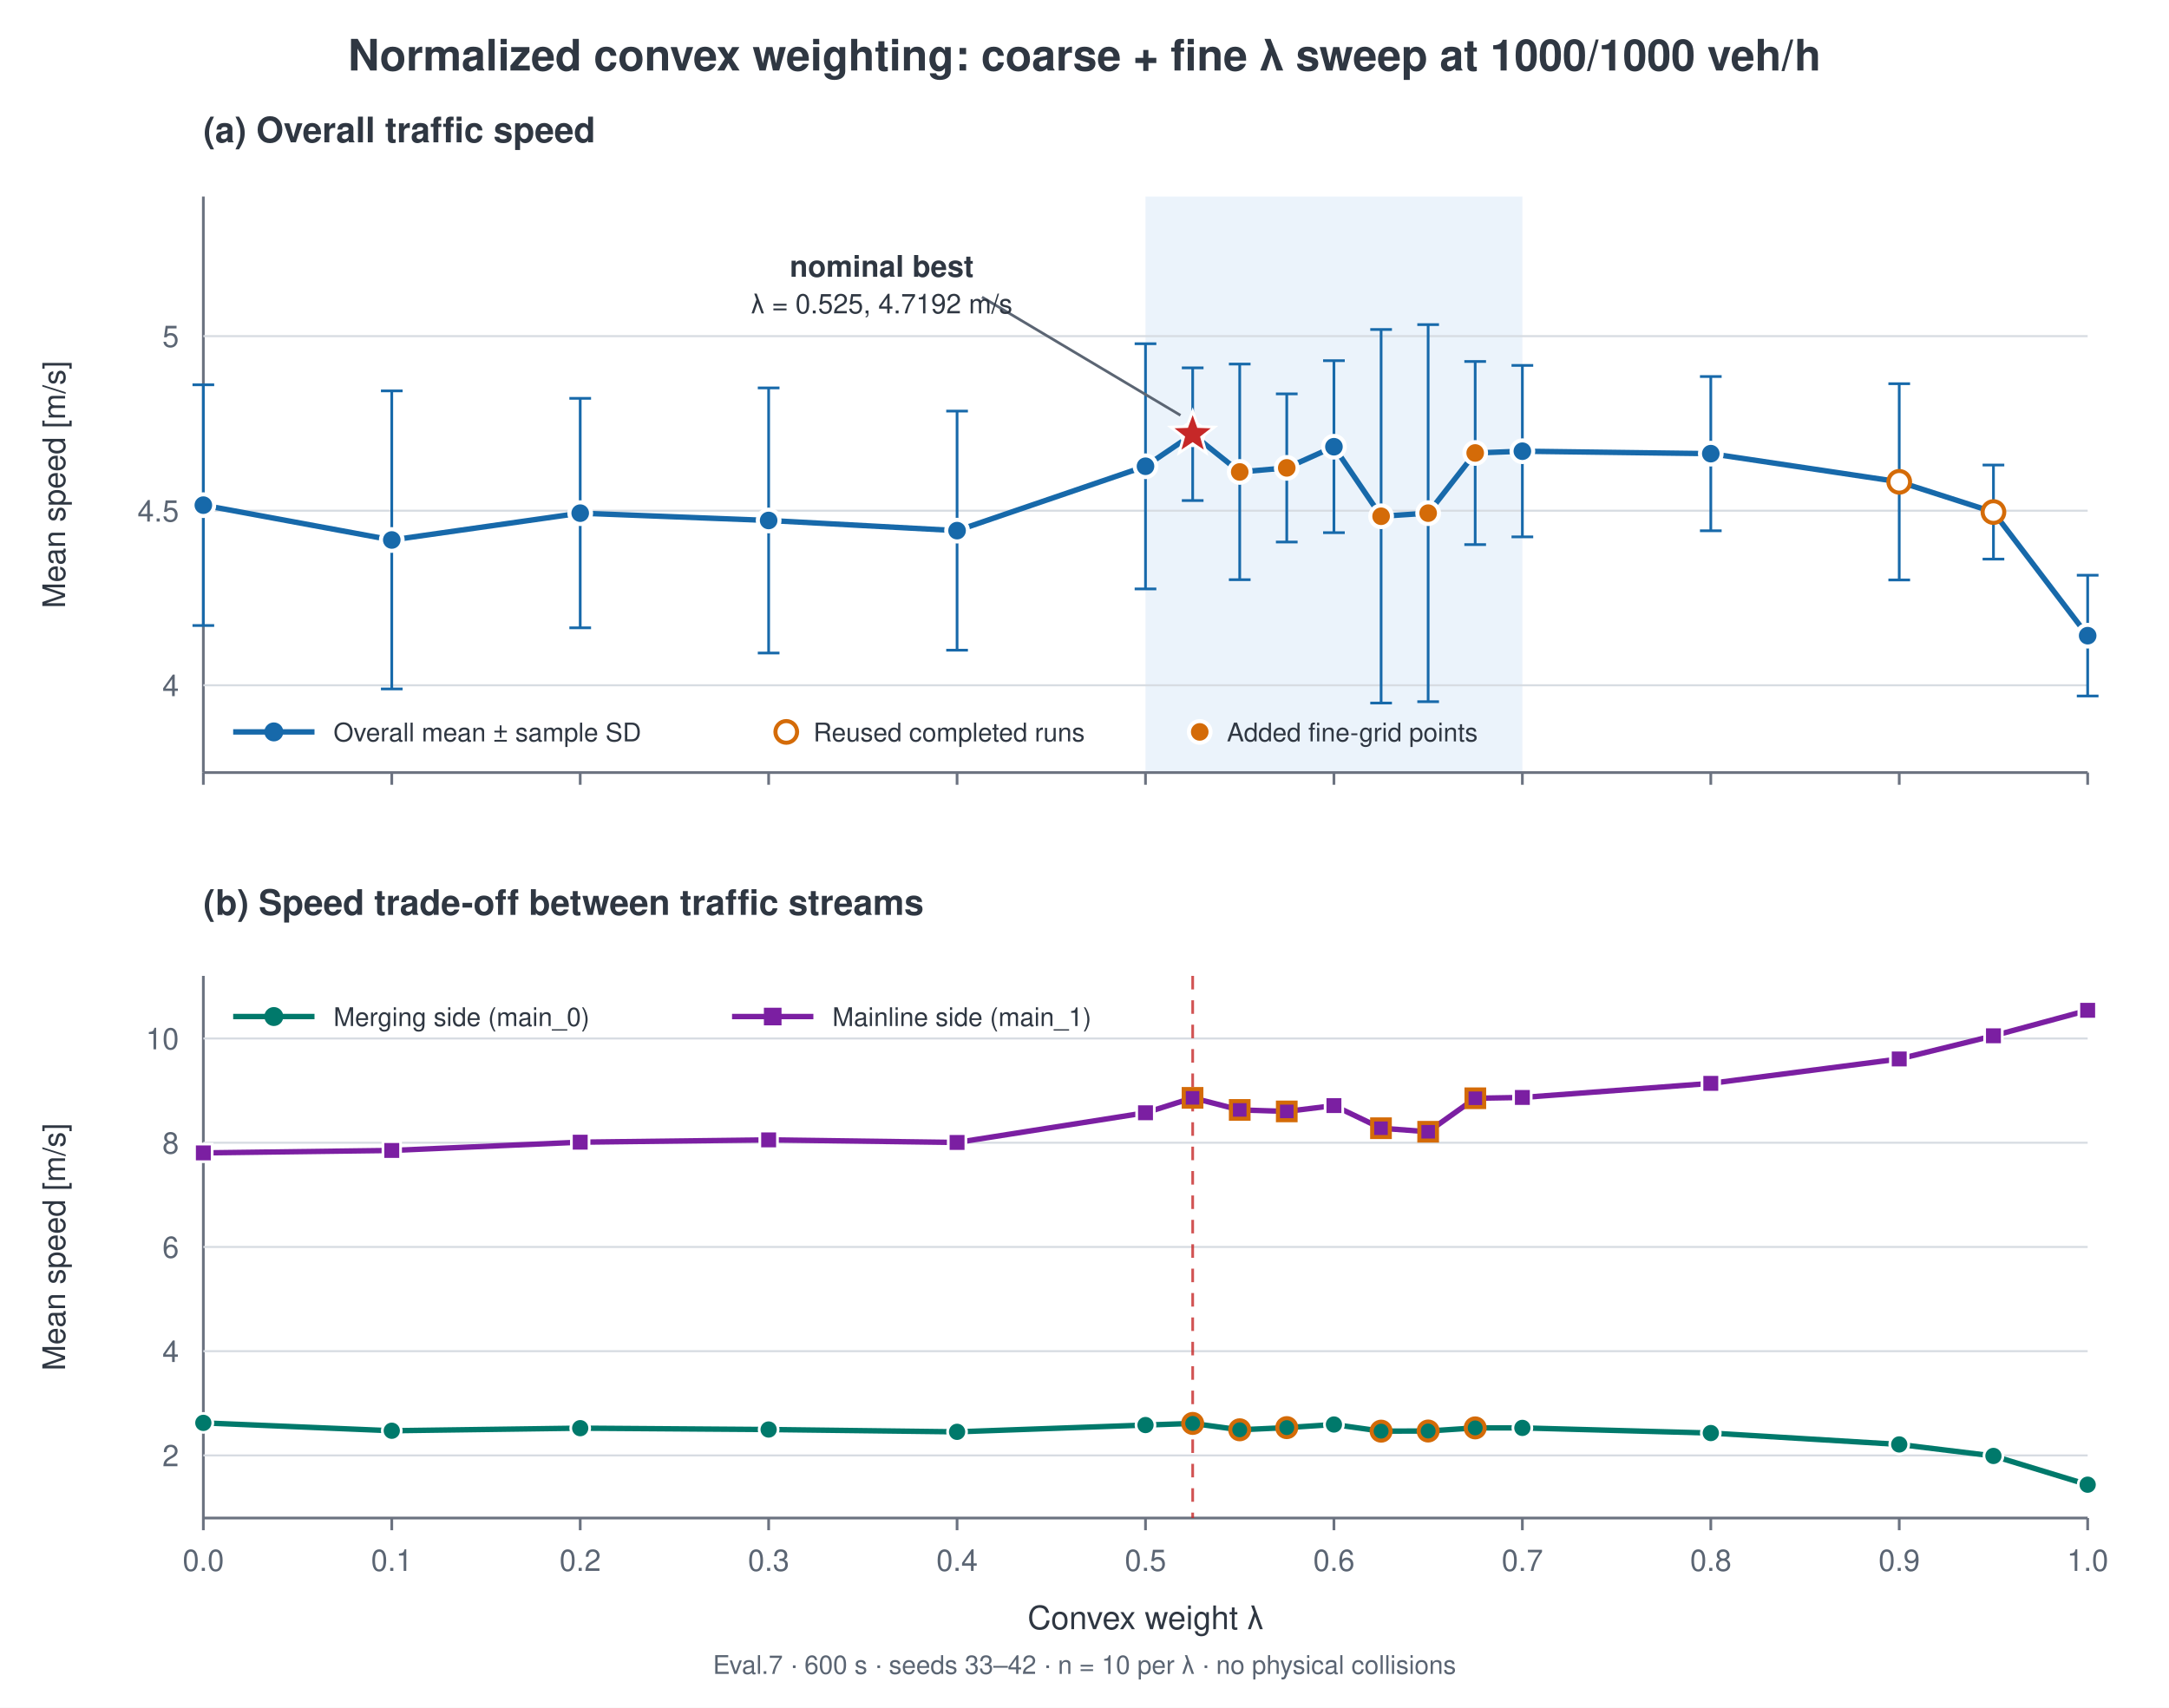
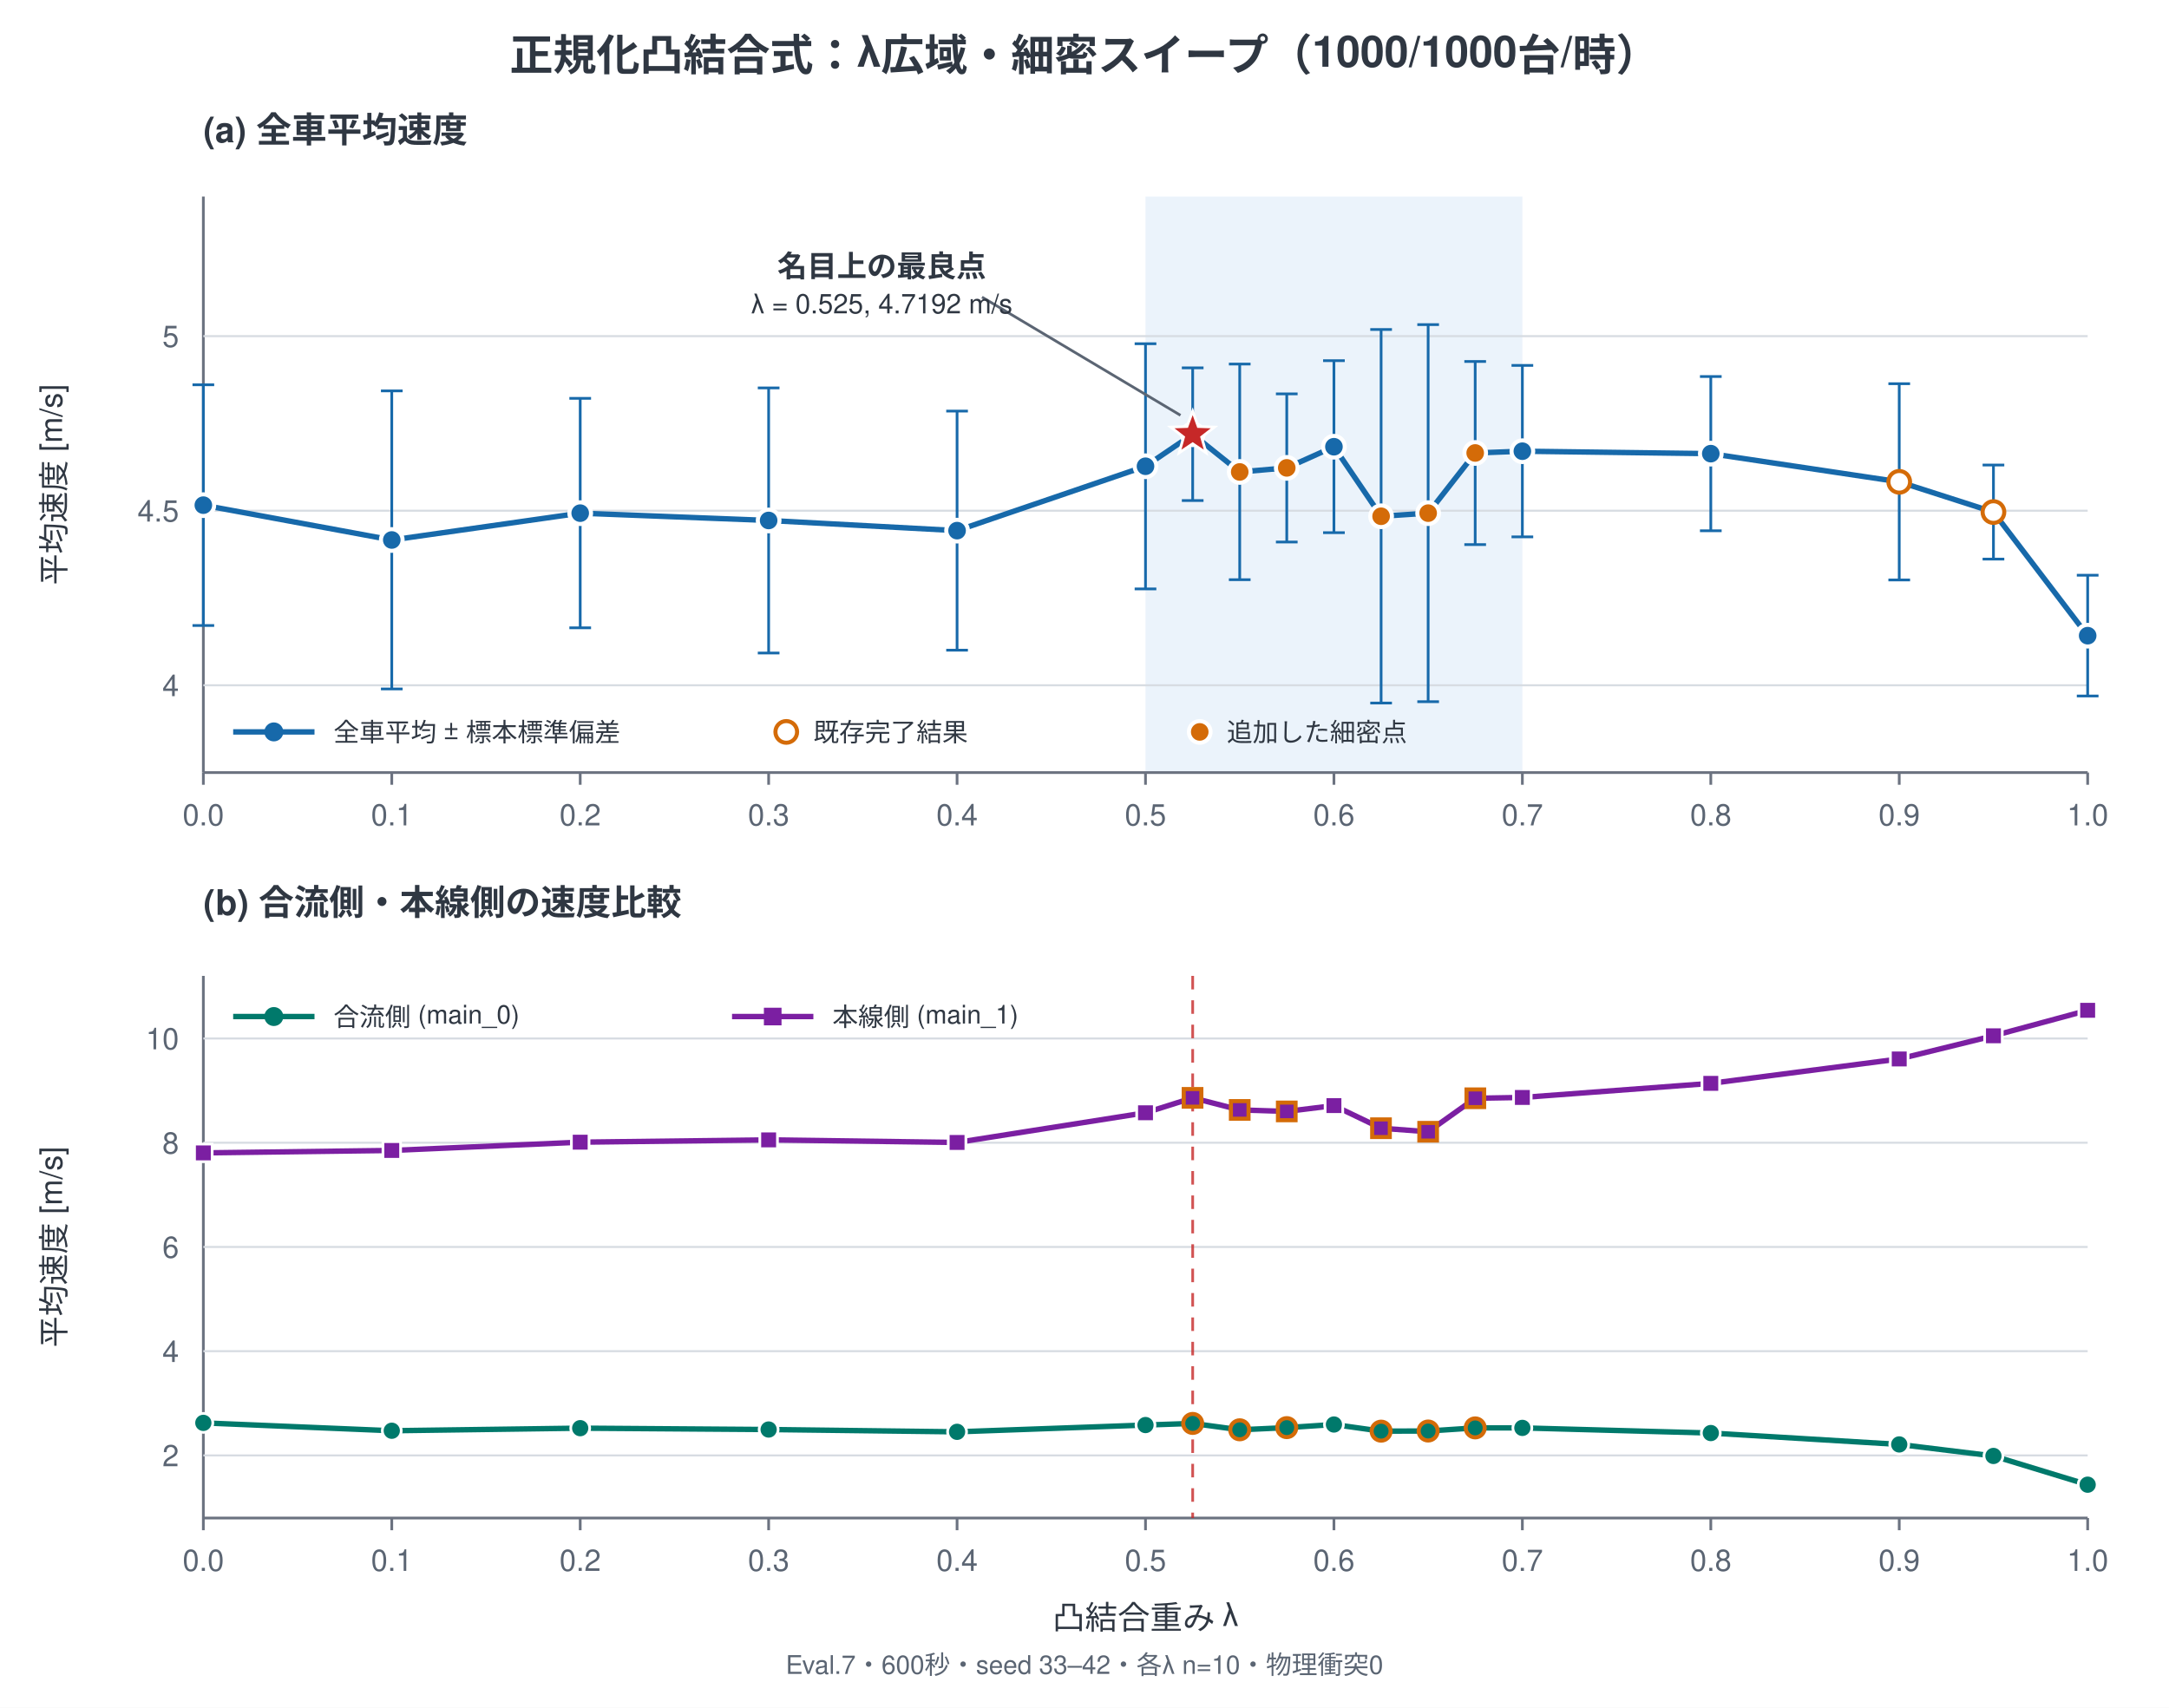
<svg xmlns="http://www.w3.org/2000/svg" width="1600" height="1260" viewBox="0 0 1600 1260">
  <rect x="0" y="0" width="1600" height="1260" fill="#FFFFFF" />
  <g font-family="-apple-system, BlinkMacSystemFont, Segoe UI, Helvetica, Arial, sans-serif">
-     <text x="800.0" y="52.0" font-size="32" text-anchor="middle" font-weight="700" fill="#2F3742">Normalized convex weighting: coarse + fine λ sweep at 1000/1000 veh/h</text>
-     <text x="150.0" y="105.0" font-size="26" text-anchor="start" font-weight="700" fill="#2F3742">(a) Overall traffic speed</text>
+     <text x="800.0" y="52.0" font-size="32" text-anchor="middle" font-weight="700" fill="#2F3742">正規化凸結合式：λ広域・細密スイープ（1000/1000台/時）</text>
+     <text x="150.0" y="105.0" font-size="26" text-anchor="start" font-weight="700" fill="#2F3742">(a) 全車平均速度</text>
    <rect x="845.0" y="145.0" width="278.0" height="425.0" fill="#E8F1FA" opacity="0.85" />
    <line x1="150" y1="570.0" x2="1540" y2="570.0" stroke="#6B7280" stroke-width="2" />
    <line x1="150" y1="145.0" x2="150" y2="570.0" stroke="#6B7280" stroke-width="2" />
    <line x1="150" y1="505.6" x2="1540" y2="505.6" stroke="#D7DCE2" stroke-width="1.5" />
    <text x="132.0" y="513.6" font-size="22" text-anchor="end" font-weight="400" fill="#5B6573">4</text>
    <line x1="150" y1="376.8" x2="1540" y2="376.8" stroke="#D7DCE2" stroke-width="1.5" />
    <text x="132.0" y="384.8" font-size="22" text-anchor="end" font-weight="400" fill="#5B6573">4.5</text>
    <line x1="150" y1="248.0" x2="1540" y2="248.0" stroke="#D7DCE2" stroke-width="1.5" />
    <text x="132.0" y="256.0" font-size="22" text-anchor="end" font-weight="400" fill="#5B6573">5</text>
    <line x1="150.0" y1="570.0" x2="150.0" y2="579.0" stroke="#6B7280" stroke-width="2" />
+     <text x="150.0" y="609.0" font-size="22" text-anchor="middle" font-weight="400" fill="#5B6573">0.0</text>
    <line x1="289.0" y1="570.0" x2="289.0" y2="579.0" stroke="#6B7280" stroke-width="2" />
+     <text x="289.0" y="609.0" font-size="22" text-anchor="middle" font-weight="400" fill="#5B6573">0.1</text>
    <line x1="428.0" y1="570.0" x2="428.0" y2="579.0" stroke="#6B7280" stroke-width="2" />
+     <text x="428.0" y="609.0" font-size="22" text-anchor="middle" font-weight="400" fill="#5B6573">0.2</text>
    <line x1="567.0" y1="570.0" x2="567.0" y2="579.0" stroke="#6B7280" stroke-width="2" />
+     <text x="567.0" y="609.0" font-size="22" text-anchor="middle" font-weight="400" fill="#5B6573">0.3</text>
    <line x1="706.0" y1="570.0" x2="706.0" y2="579.0" stroke="#6B7280" stroke-width="2" />
+     <text x="706.0" y="609.0" font-size="22" text-anchor="middle" font-weight="400" fill="#5B6573">0.4</text>
    <line x1="845.0" y1="570.0" x2="845.0" y2="579.0" stroke="#6B7280" stroke-width="2" />
+     <text x="845.0" y="609.0" font-size="22" text-anchor="middle" font-weight="400" fill="#5B6573">0.5</text>
    <line x1="984.0" y1="570.0" x2="984.0" y2="579.0" stroke="#6B7280" stroke-width="2" />
+     <text x="984.0" y="609.0" font-size="22" text-anchor="middle" font-weight="400" fill="#5B6573">0.6</text>
    <line x1="1123.0" y1="570.0" x2="1123.0" y2="579.0" stroke="#6B7280" stroke-width="2" />
+     <text x="1123.0" y="609.0" font-size="22" text-anchor="middle" font-weight="400" fill="#5B6573">0.7</text>
    <line x1="1262.0" y1="570.0" x2="1262.0" y2="579.0" stroke="#6B7280" stroke-width="2" />
+     <text x="1262.0" y="609.0" font-size="22" text-anchor="middle" font-weight="400" fill="#5B6573">0.8</text>
    <line x1="1401.0" y1="570.0" x2="1401.0" y2="579.0" stroke="#6B7280" stroke-width="2" />
+     <text x="1401.0" y="609.0" font-size="22" text-anchor="middle" font-weight="400" fill="#5B6573">0.9</text>
    <line x1="1540.0" y1="570.0" x2="1540.0" y2="579.0" stroke="#6B7280" stroke-width="2" />
-     <text x="48.0" y="357.5" font-size="23" text-anchor="middle" font-weight="400" fill="#2F3742" transform="rotate(-90 48.0 357.5)">Mean speed [m/s]</text>
+     <text x="1540.0" y="609.0" font-size="22" text-anchor="middle" font-weight="400" fill="#5B6573">1.0</text>
+     <text x="48.0" y="357.5" font-size="23" text-anchor="middle" font-weight="400" fill="#2F3742" transform="rotate(-90 48.0 357.5)">平均速度 [m/s]</text>
    <polyline points="150.0,372.7 289.0,398.4 428.0,378.6 567.0,384.0 706.0,391.5 845.0,344.0 879.8,320.4 914.5,348.2 949.2,345.2 984.0,329.6 1018.8,380.9 1053.5,378.6 1088.2,334.2 1123.0,332.9 1262.0,334.7 1401.0,355.5 1470.5,377.8 1540.0,469.0" fill="none" stroke="#1769AA" stroke-width="4" stroke-linejoin="round" stroke-linecap="round" />
    <line x1="150.0" y1="283.9" x2="150.0" y2="461.5" stroke="#1769AA" stroke-width="2" />
    <line x1="142.0" y1="283.9" x2="158.0" y2="283.9" stroke="#1769AA" stroke-width="2" />
    <line x1="142.0" y1="461.5" x2="158.0" y2="461.5" stroke="#1769AA" stroke-width="2" />
    <circle cx="150.0" cy="372.7" r="8" fill="#1769AA" stroke="white" stroke-width="3" />
    <line x1="289.0" y1="288.4" x2="289.0" y2="508.3" stroke="#1769AA" stroke-width="2" />
    <line x1="281.0" y1="288.4" x2="297.0" y2="288.4" stroke="#1769AA" stroke-width="2" />
    <line x1="281.0" y1="508.3" x2="297.0" y2="508.3" stroke="#1769AA" stroke-width="2" />
    <circle cx="289.0" cy="398.4" r="8" fill="#1769AA" stroke="white" stroke-width="3" />
    <line x1="428.0" y1="293.9" x2="428.0" y2="463.2" stroke="#1769AA" stroke-width="2" />
    <line x1="420.0" y1="293.9" x2="436.0" y2="293.9" stroke="#1769AA" stroke-width="2" />
    <line x1="420.0" y1="463.2" x2="436.0" y2="463.2" stroke="#1769AA" stroke-width="2" />
    <circle cx="428.0" cy="378.6" r="8" fill="#1769AA" stroke="white" stroke-width="3" />
    <line x1="567.0" y1="286.2" x2="567.0" y2="481.8" stroke="#1769AA" stroke-width="2" />
    <line x1="559.0" y1="286.2" x2="575.0" y2="286.2" stroke="#1769AA" stroke-width="2" />
    <line x1="559.0" y1="481.8" x2="575.0" y2="481.8" stroke="#1769AA" stroke-width="2" />
    <circle cx="567.0" cy="384.0" r="8" fill="#1769AA" stroke="white" stroke-width="3" />
    <line x1="706.0" y1="303.3" x2="706.0" y2="479.7" stroke="#1769AA" stroke-width="2" />
    <line x1="698.0" y1="303.3" x2="714.0" y2="303.3" stroke="#1769AA" stroke-width="2" />
    <line x1="698.0" y1="479.7" x2="714.0" y2="479.7" stroke="#1769AA" stroke-width="2" />
    <circle cx="706.0" cy="391.5" r="8" fill="#1769AA" stroke="white" stroke-width="3" />
    <line x1="845.0" y1="253.6" x2="845.0" y2="434.5" stroke="#1769AA" stroke-width="2" />
    <line x1="837.0" y1="253.6" x2="853.0" y2="253.6" stroke="#1769AA" stroke-width="2" />
    <line x1="837.0" y1="434.5" x2="853.0" y2="434.5" stroke="#1769AA" stroke-width="2" />
    <circle cx="845.0" cy="344.0" r="8" fill="#1769AA" stroke="white" stroke-width="3" />
    <line x1="879.8" y1="271.4" x2="879.8" y2="369.3" stroke="#1769AA" stroke-width="2" />
    <line x1="871.8" y1="271.4" x2="887.8" y2="271.4" stroke="#1769AA" stroke-width="2" />
    <line x1="871.8" y1="369.3" x2="887.8" y2="369.3" stroke="#1769AA" stroke-width="2" />
    <circle cx="879.8" cy="320.4" r="8" fill="#D46B08" stroke="white" stroke-width="3" />
    <line x1="914.5" y1="268.6" x2="914.5" y2="427.7" stroke="#1769AA" stroke-width="2" />
    <line x1="906.5" y1="268.6" x2="922.5" y2="268.6" stroke="#1769AA" stroke-width="2" />
    <line x1="906.5" y1="427.7" x2="922.5" y2="427.7" stroke="#1769AA" stroke-width="2" />
    <circle cx="914.5" cy="348.2" r="8" fill="#D46B08" stroke="white" stroke-width="3" />
    <line x1="949.2" y1="290.6" x2="949.2" y2="399.9" stroke="#1769AA" stroke-width="2" />
    <line x1="941.2" y1="290.6" x2="957.2" y2="290.6" stroke="#1769AA" stroke-width="2" />
    <line x1="941.2" y1="399.9" x2="957.2" y2="399.9" stroke="#1769AA" stroke-width="2" />
    <circle cx="949.2" cy="345.2" r="8" fill="#D46B08" stroke="white" stroke-width="3" />
    <line x1="984.0" y1="266.1" x2="984.0" y2="393.0" stroke="#1769AA" stroke-width="2" />
    <line x1="976.0" y1="266.1" x2="992.0" y2="266.1" stroke="#1769AA" stroke-width="2" />
    <line x1="976.0" y1="393.0" x2="992.0" y2="393.0" stroke="#1769AA" stroke-width="2" />
    <circle cx="984.0" cy="329.6" r="8" fill="#1769AA" stroke="white" stroke-width="3" />
    <line x1="1018.8" y1="243.1" x2="1018.8" y2="518.7" stroke="#1769AA" stroke-width="2" />
    <line x1="1010.8" y1="243.1" x2="1026.8" y2="243.1" stroke="#1769AA" stroke-width="2" />
    <line x1="1010.8" y1="518.7" x2="1026.8" y2="518.7" stroke="#1769AA" stroke-width="2" />
    <circle cx="1018.8" cy="380.9" r="8" fill="#D46B08" stroke="white" stroke-width="3" />
    <line x1="1053.5" y1="239.5" x2="1053.5" y2="517.7" stroke="#1769AA" stroke-width="2" />
    <line x1="1045.5" y1="239.5" x2="1061.5" y2="239.5" stroke="#1769AA" stroke-width="2" />
    <line x1="1045.5" y1="517.7" x2="1061.5" y2="517.7" stroke="#1769AA" stroke-width="2" />
    <circle cx="1053.5" cy="378.6" r="8" fill="#D46B08" stroke="white" stroke-width="3" />
    <line x1="1088.2" y1="266.7" x2="1088.2" y2="401.8" stroke="#1769AA" stroke-width="2" />
    <line x1="1080.2" y1="266.7" x2="1096.2" y2="266.7" stroke="#1769AA" stroke-width="2" />
    <line x1="1080.2" y1="401.8" x2="1096.2" y2="401.8" stroke="#1769AA" stroke-width="2" />
    <circle cx="1088.2" cy="334.2" r="8" fill="#D46B08" stroke="white" stroke-width="3" />
    <line x1="1123.0" y1="269.6" x2="1123.0" y2="396.1" stroke="#1769AA" stroke-width="2" />
    <line x1="1115.0" y1="269.6" x2="1131.0" y2="269.6" stroke="#1769AA" stroke-width="2" />
    <line x1="1115.0" y1="396.1" x2="1131.0" y2="396.1" stroke="#1769AA" stroke-width="2" />
    <circle cx="1123.0" cy="332.9" r="8" fill="#1769AA" stroke="white" stroke-width="3" />
    <line x1="1262.0" y1="277.8" x2="1262.0" y2="391.6" stroke="#1769AA" stroke-width="2" />
    <line x1="1254.0" y1="277.8" x2="1270.0" y2="277.8" stroke="#1769AA" stroke-width="2" />
    <line x1="1254.0" y1="391.6" x2="1270.0" y2="391.6" stroke="#1769AA" stroke-width="2" />
    <circle cx="1262.0" cy="334.7" r="8" fill="#1769AA" stroke="white" stroke-width="3" />
    <line x1="1401.0" y1="283.1" x2="1401.0" y2="427.9" stroke="#1769AA" stroke-width="2" />
    <line x1="1393.0" y1="283.1" x2="1409.0" y2="283.1" stroke="#1769AA" stroke-width="2" />
    <line x1="1393.0" y1="427.9" x2="1409.0" y2="427.9" stroke="#1769AA" stroke-width="2" />
    <circle cx="1401.0" cy="355.5" r="8" fill="white" stroke="#D46B08" stroke-width="3" />
    <line x1="1470.5" y1="343.1" x2="1470.5" y2="412.5" stroke="#1769AA" stroke-width="2" />
    <line x1="1462.5" y1="343.1" x2="1478.5" y2="343.1" stroke="#1769AA" stroke-width="2" />
    <line x1="1462.5" y1="412.5" x2="1478.5" y2="412.5" stroke="#1769AA" stroke-width="2" />
    <circle cx="1470.5" cy="377.8" r="8" fill="white" stroke="#D46B08" stroke-width="3" />
    <line x1="1540.0" y1="424.4" x2="1540.0" y2="513.5" stroke="#1769AA" stroke-width="2" />
    <line x1="1532.0" y1="424.4" x2="1548.0" y2="424.4" stroke="#1769AA" stroke-width="2" />
    <line x1="1532.0" y1="513.5" x2="1548.0" y2="513.5" stroke="#1769AA" stroke-width="2" />
    <circle cx="1540.0" cy="469.0" r="8" fill="#1769AA" stroke="white" stroke-width="3" />
    <polygon points="879.8,303.4 883.9,314.7 895.9,315.1 886.4,322.5 889.7,334.1 879.8,327.4 869.8,334.1 873.1,322.5 863.6,315.1 875.6,314.7" fill="#C62828" stroke="white" stroke-width="2" />
    <line x1="724.4" y1="219.2" x2="870.8" y2="306.4" stroke="#5B6573" stroke-width="2" />
-     <text x="650.4" y="204.2" font-size="22" text-anchor="middle" font-weight="600" fill="#2F3742">nominal best</text>
+     <text x="650.4" y="204.2" font-size="22" text-anchor="middle" font-weight="600" fill="#2F3742">名目上の最良点</text>
    <text x="650.4" y="231.2" font-size="20" text-anchor="middle" font-weight="400" fill="#2F3742">λ = 0.525, 4.7192 m/s</text>
    <line x1="172" y1="540" x2="232" y2="540" stroke="#1769AA" stroke-width="4" />
    <circle cx="202" cy="540" r="7" fill="#1769AA" />
-     <text x="246.0" y="547.0" font-size="19" text-anchor="start" font-weight="400" fill="#2F3742">Overall mean ± sample SD</text>
+     <text x="246.0" y="547.0" font-size="19" text-anchor="start" font-weight="400" fill="#2F3742">全車平均 ± 標本標準偏差</text>
    <circle cx="580" cy="540" r="8" fill="white" stroke="#D46B08" stroke-width="3" />
-     <text x="600.0" y="547.0" font-size="19" text-anchor="start" font-weight="400" fill="#2F3742">Reused completed runs</text>
+     <text x="600.0" y="547.0" font-size="19" text-anchor="start" font-weight="400" fill="#2F3742">既存完了結果</text>
    <circle cx="885" cy="540" r="8" fill="#D46B08" stroke="white" stroke-width="3" />
-     <text x="905.0" y="547.0" font-size="19" text-anchor="start" font-weight="400" fill="#2F3742">Added fine-grid points</text>
-     <text x="150.0" y="675.0" font-size="26" text-anchor="start" font-weight="700" fill="#2F3742">(b) Speed trade-off between traffic streams</text>
+     <text x="905.0" y="547.0" font-size="19" text-anchor="start" font-weight="400" fill="#2F3742">追加した細密点</text>
+     <text x="150.0" y="675.0" font-size="26" text-anchor="start" font-weight="700" fill="#2F3742">(b) 合流側・本線側の速度比較</text>
    <line x1="150" y1="1120.0" x2="1540" y2="1120.0" stroke="#6B7280" stroke-width="2" />
    <line x1="150" y1="720.0" x2="150" y2="1120.0" stroke="#6B7280" stroke-width="2" />
    <line x1="150" y1="1073.8" x2="1540" y2="1073.8" stroke="#D7DCE2" stroke-width="1.5" />
    <text x="132.0" y="1081.8" font-size="22" text-anchor="end" font-weight="400" fill="#5B6573">2</text>
    <line x1="150" y1="996.9" x2="1540" y2="996.9" stroke="#D7DCE2" stroke-width="1.5" />
    <text x="132.0" y="1004.9" font-size="22" text-anchor="end" font-weight="400" fill="#5B6573">4</text>
    <line x1="150" y1="920.0" x2="1540" y2="920.0" stroke="#D7DCE2" stroke-width="1.5" />
    <text x="132.0" y="928.0" font-size="22" text-anchor="end" font-weight="400" fill="#5B6573">6</text>
    <line x1="150" y1="843.1" x2="1540" y2="843.1" stroke="#D7DCE2" stroke-width="1.5" />
    <text x="132.0" y="851.1" font-size="22" text-anchor="end" font-weight="400" fill="#5B6573">8</text>
    <line x1="150" y1="766.2" x2="1540" y2="766.2" stroke="#D7DCE2" stroke-width="1.5" />
    <text x="132.0" y="774.2" font-size="22" text-anchor="end" font-weight="400" fill="#5B6573">10</text>
    <line x1="150.0" y1="1120.0" x2="150.0" y2="1129.0" stroke="#6B7280" stroke-width="2" />
    <text x="150.0" y="1159.0" font-size="22" text-anchor="middle" font-weight="400" fill="#5B6573">0.0</text>
    <line x1="289.0" y1="1120.0" x2="289.0" y2="1129.0" stroke="#6B7280" stroke-width="2" />
    <text x="289.0" y="1159.0" font-size="22" text-anchor="middle" font-weight="400" fill="#5B6573">0.1</text>
    <line x1="428.0" y1="1120.0" x2="428.0" y2="1129.0" stroke="#6B7280" stroke-width="2" />
    <text x="428.0" y="1159.0" font-size="22" text-anchor="middle" font-weight="400" fill="#5B6573">0.2</text>
    <line x1="567.0" y1="1120.0" x2="567.0" y2="1129.0" stroke="#6B7280" stroke-width="2" />
    <text x="567.0" y="1159.0" font-size="22" text-anchor="middle" font-weight="400" fill="#5B6573">0.3</text>
    <line x1="706.0" y1="1120.0" x2="706.0" y2="1129.0" stroke="#6B7280" stroke-width="2" />
    <text x="706.0" y="1159.0" font-size="22" text-anchor="middle" font-weight="400" fill="#5B6573">0.4</text>
    <line x1="845.0" y1="1120.0" x2="845.0" y2="1129.0" stroke="#6B7280" stroke-width="2" />
    <text x="845.0" y="1159.0" font-size="22" text-anchor="middle" font-weight="400" fill="#5B6573">0.5</text>
    <line x1="984.0" y1="1120.0" x2="984.0" y2="1129.0" stroke="#6B7280" stroke-width="2" />
    <text x="984.0" y="1159.0" font-size="22" text-anchor="middle" font-weight="400" fill="#5B6573">0.6</text>
    <line x1="1123.0" y1="1120.0" x2="1123.0" y2="1129.0" stroke="#6B7280" stroke-width="2" />
    <text x="1123.0" y="1159.0" font-size="22" text-anchor="middle" font-weight="400" fill="#5B6573">0.7</text>
    <line x1="1262.0" y1="1120.0" x2="1262.0" y2="1129.0" stroke="#6B7280" stroke-width="2" />
    <text x="1262.0" y="1159.0" font-size="22" text-anchor="middle" font-weight="400" fill="#5B6573">0.8</text>
    <line x1="1401.0" y1="1120.0" x2="1401.0" y2="1129.0" stroke="#6B7280" stroke-width="2" />
    <text x="1401.0" y="1159.0" font-size="22" text-anchor="middle" font-weight="400" fill="#5B6573">0.9</text>
    <line x1="1540.0" y1="1120.0" x2="1540.0" y2="1129.0" stroke="#6B7280" stroke-width="2" />
    <text x="1540.0" y="1159.0" font-size="22" text-anchor="middle" font-weight="400" fill="#5B6573">1.0</text>
-     <text x="48.0" y="920.0" font-size="23" text-anchor="middle" font-weight="400" fill="#2F3742" transform="rotate(-90 48.0 920.0)">Mean speed [m/s]</text>
-     <text x="845.0" y="1202.0" font-size="24" text-anchor="middle" font-weight="400" fill="#2F3742">Convex weight λ</text>
+     <text x="48.0" y="920.0" font-size="23" text-anchor="middle" font-weight="400" fill="#2F3742" transform="rotate(-90 48.0 920.0)">平均速度 [m/s]</text>
+     <text x="845.0" y="1202.0" font-size="24" text-anchor="middle" font-weight="400" fill="#2F3742">凸結合重み λ</text>
    <line x1="879.8" y1="720.0" x2="879.8" y2="1120.0" stroke="#C62828" stroke-width="2" stroke-dasharray="10 8" opacity="0.8" />
    <polyline points="150.0,1049.8 289.0,1055.6 428.0,1053.7 567.0,1054.7 706.0,1056.4 845.0,1051.4 879.8,1050.2 914.5,1054.9 949.2,1053.3 984.0,1051.0 1018.8,1055.9 1053.5,1055.8 1088.2,1053.5 1123.0,1053.5 1262.0,1057.3 1401.0,1065.7 1470.5,1074.2 1540.0,1095.4" fill="none" stroke="#00796B" stroke-width="4" stroke-linejoin="round" stroke-linecap="round" />
    <polyline points="150.0,850.6 289.0,848.8 428.0,842.7 567.0,841.0 706.0,842.9 845.0,821.0 879.8,810.0 914.5,818.9 949.2,820.0 984.0,815.7 1018.8,832.4 1053.5,835.0 1088.2,810.3 1123.0,809.7 1262.0,799.3 1401.0,781.3 1470.5,764.2 1540.0,745.4" fill="none" stroke="#7B1FA2" stroke-width="4" stroke-linejoin="round" stroke-linecap="round" />
    <circle cx="150.0" cy="1049.8" r="7" fill="#00796B" stroke="white" stroke-width="2" />
    <circle cx="289.0" cy="1055.6" r="7" fill="#00796B" stroke="white" stroke-width="2" />
    <circle cx="428.0" cy="1053.7" r="7" fill="#00796B" stroke="white" stroke-width="2" />
    <circle cx="567.0" cy="1054.7" r="7" fill="#00796B" stroke="white" stroke-width="2" />
    <circle cx="706.0" cy="1056.4" r="7" fill="#00796B" stroke="white" stroke-width="2" />
    <circle cx="845.0" cy="1051.4" r="7" fill="#00796B" stroke="white" stroke-width="2" />
    <circle cx="879.8" cy="1050.2" r="7" fill="#00796B" stroke="#D46B08" stroke-width="3" />
    <circle cx="914.5" cy="1054.9" r="7" fill="#00796B" stroke="#D46B08" stroke-width="3" />
    <circle cx="949.2" cy="1053.3" r="7" fill="#00796B" stroke="#D46B08" stroke-width="3" />
    <circle cx="984.0" cy="1051.0" r="7" fill="#00796B" stroke="white" stroke-width="2" />
    <circle cx="1018.8" cy="1055.9" r="7" fill="#00796B" stroke="#D46B08" stroke-width="3" />
    <circle cx="1053.5" cy="1055.8" r="7" fill="#00796B" stroke="#D46B08" stroke-width="3" />
    <circle cx="1088.2" cy="1053.5" r="7" fill="#00796B" stroke="#D46B08" stroke-width="3" />
    <circle cx="1123.0" cy="1053.5" r="7" fill="#00796B" stroke="white" stroke-width="2" />
    <circle cx="1262.0" cy="1057.3" r="7" fill="#00796B" stroke="white" stroke-width="2" />
    <circle cx="1401.0" cy="1065.7" r="7" fill="#00796B" stroke="white" stroke-width="2" />
    <circle cx="1470.5" cy="1074.2" r="7" fill="#00796B" stroke="white" stroke-width="2" />
    <circle cx="1540.0" cy="1095.4" r="7" fill="#00796B" stroke="white" stroke-width="2" />
    <rect x="143.5" y="844.1" width="13" height="13" fill="#7B1FA2" stroke="white" stroke-width="2" />
    <rect x="282.5" y="842.3" width="13" height="13" fill="#7B1FA2" stroke="white" stroke-width="2" />
    <rect x="421.5" y="836.2" width="13" height="13" fill="#7B1FA2" stroke="white" stroke-width="2" />
    <rect x="560.5" y="834.5" width="13" height="13" fill="#7B1FA2" stroke="white" stroke-width="2" />
    <rect x="699.5" y="836.4" width="13" height="13" fill="#7B1FA2" stroke="white" stroke-width="2" />
    <rect x="838.5" y="814.5" width="13" height="13" fill="#7B1FA2" stroke="white" stroke-width="2" />
    <rect x="873.2" y="803.5" width="13" height="13" fill="#7B1FA2" stroke="#D46B08" stroke-width="3" />
    <rect x="908.0" y="812.4" width="13" height="13" fill="#7B1FA2" stroke="#D46B08" stroke-width="3" />
    <rect x="942.7" y="813.5" width="13" height="13" fill="#7B1FA2" stroke="#D46B08" stroke-width="3" />
    <rect x="977.5" y="809.2" width="13" height="13" fill="#7B1FA2" stroke="white" stroke-width="2" />
    <rect x="1012.2" y="825.9" width="13" height="13" fill="#7B1FA2" stroke="#D46B08" stroke-width="3" />
    <rect x="1047.0" y="828.5" width="13" height="13" fill="#7B1FA2" stroke="#D46B08" stroke-width="3" />
    <rect x="1081.8" y="803.8" width="13" height="13" fill="#7B1FA2" stroke="#D46B08" stroke-width="3" />
    <rect x="1116.5" y="803.2" width="13" height="13" fill="#7B1FA2" stroke="white" stroke-width="2" />
    <rect x="1255.5" y="792.8" width="13" height="13" fill="#7B1FA2" stroke="white" stroke-width="2" />
    <rect x="1394.5" y="774.8" width="13" height="13" fill="#7B1FA2" stroke="white" stroke-width="2" />
    <rect x="1464.0" y="757.7" width="13" height="13" fill="#7B1FA2" stroke="white" stroke-width="2" />
    <rect x="1533.5" y="738.9" width="13" height="13" fill="#7B1FA2" stroke="white" stroke-width="2" />
    <line x1="172" y1="750.0" x2="232" y2="750.0" stroke="#00796B" stroke-width="4" />
    <circle cx="202" cy="750.0" r="7" fill="#00796B" />
-     <text x="246.0" y="757.0" font-size="19" text-anchor="start" font-weight="400" fill="#2F3742">Merging side (main_0)</text>
+     <text x="246.0" y="757.0" font-size="19" text-anchor="start" font-weight="400" fill="#2F3742">合流側 (main_0)</text>
    <line x1="540" y1="750.0" x2="600" y2="750.0" stroke="#7B1FA2" stroke-width="4" />
    <rect x="563.5" y="743.5" width="13" height="13" fill="#7B1FA2" />
-     <text x="614.0" y="757.0" font-size="19" text-anchor="start" font-weight="400" fill="#2F3742">Mainline side (main_1)</text>
-     <text x="800.0" y="1235.0" font-size="19" text-anchor="middle" font-weight="400" fill="#5B6573">Eval.7 · 600 s · seeds 33–42 · n = 10 per λ · no physical collisions</text>
+     <text x="614.0" y="757.0" font-size="19" text-anchor="start" font-weight="400" fill="#2F3742">本線側 (main_1)</text>
+     <text x="800.0" y="1235.0" font-size="19" text-anchor="middle" font-weight="400" fill="#5B6573">Eval.7・600秒・seed 33–42・各λ n=10・物理衝突0</text>
  </g>
</svg>
